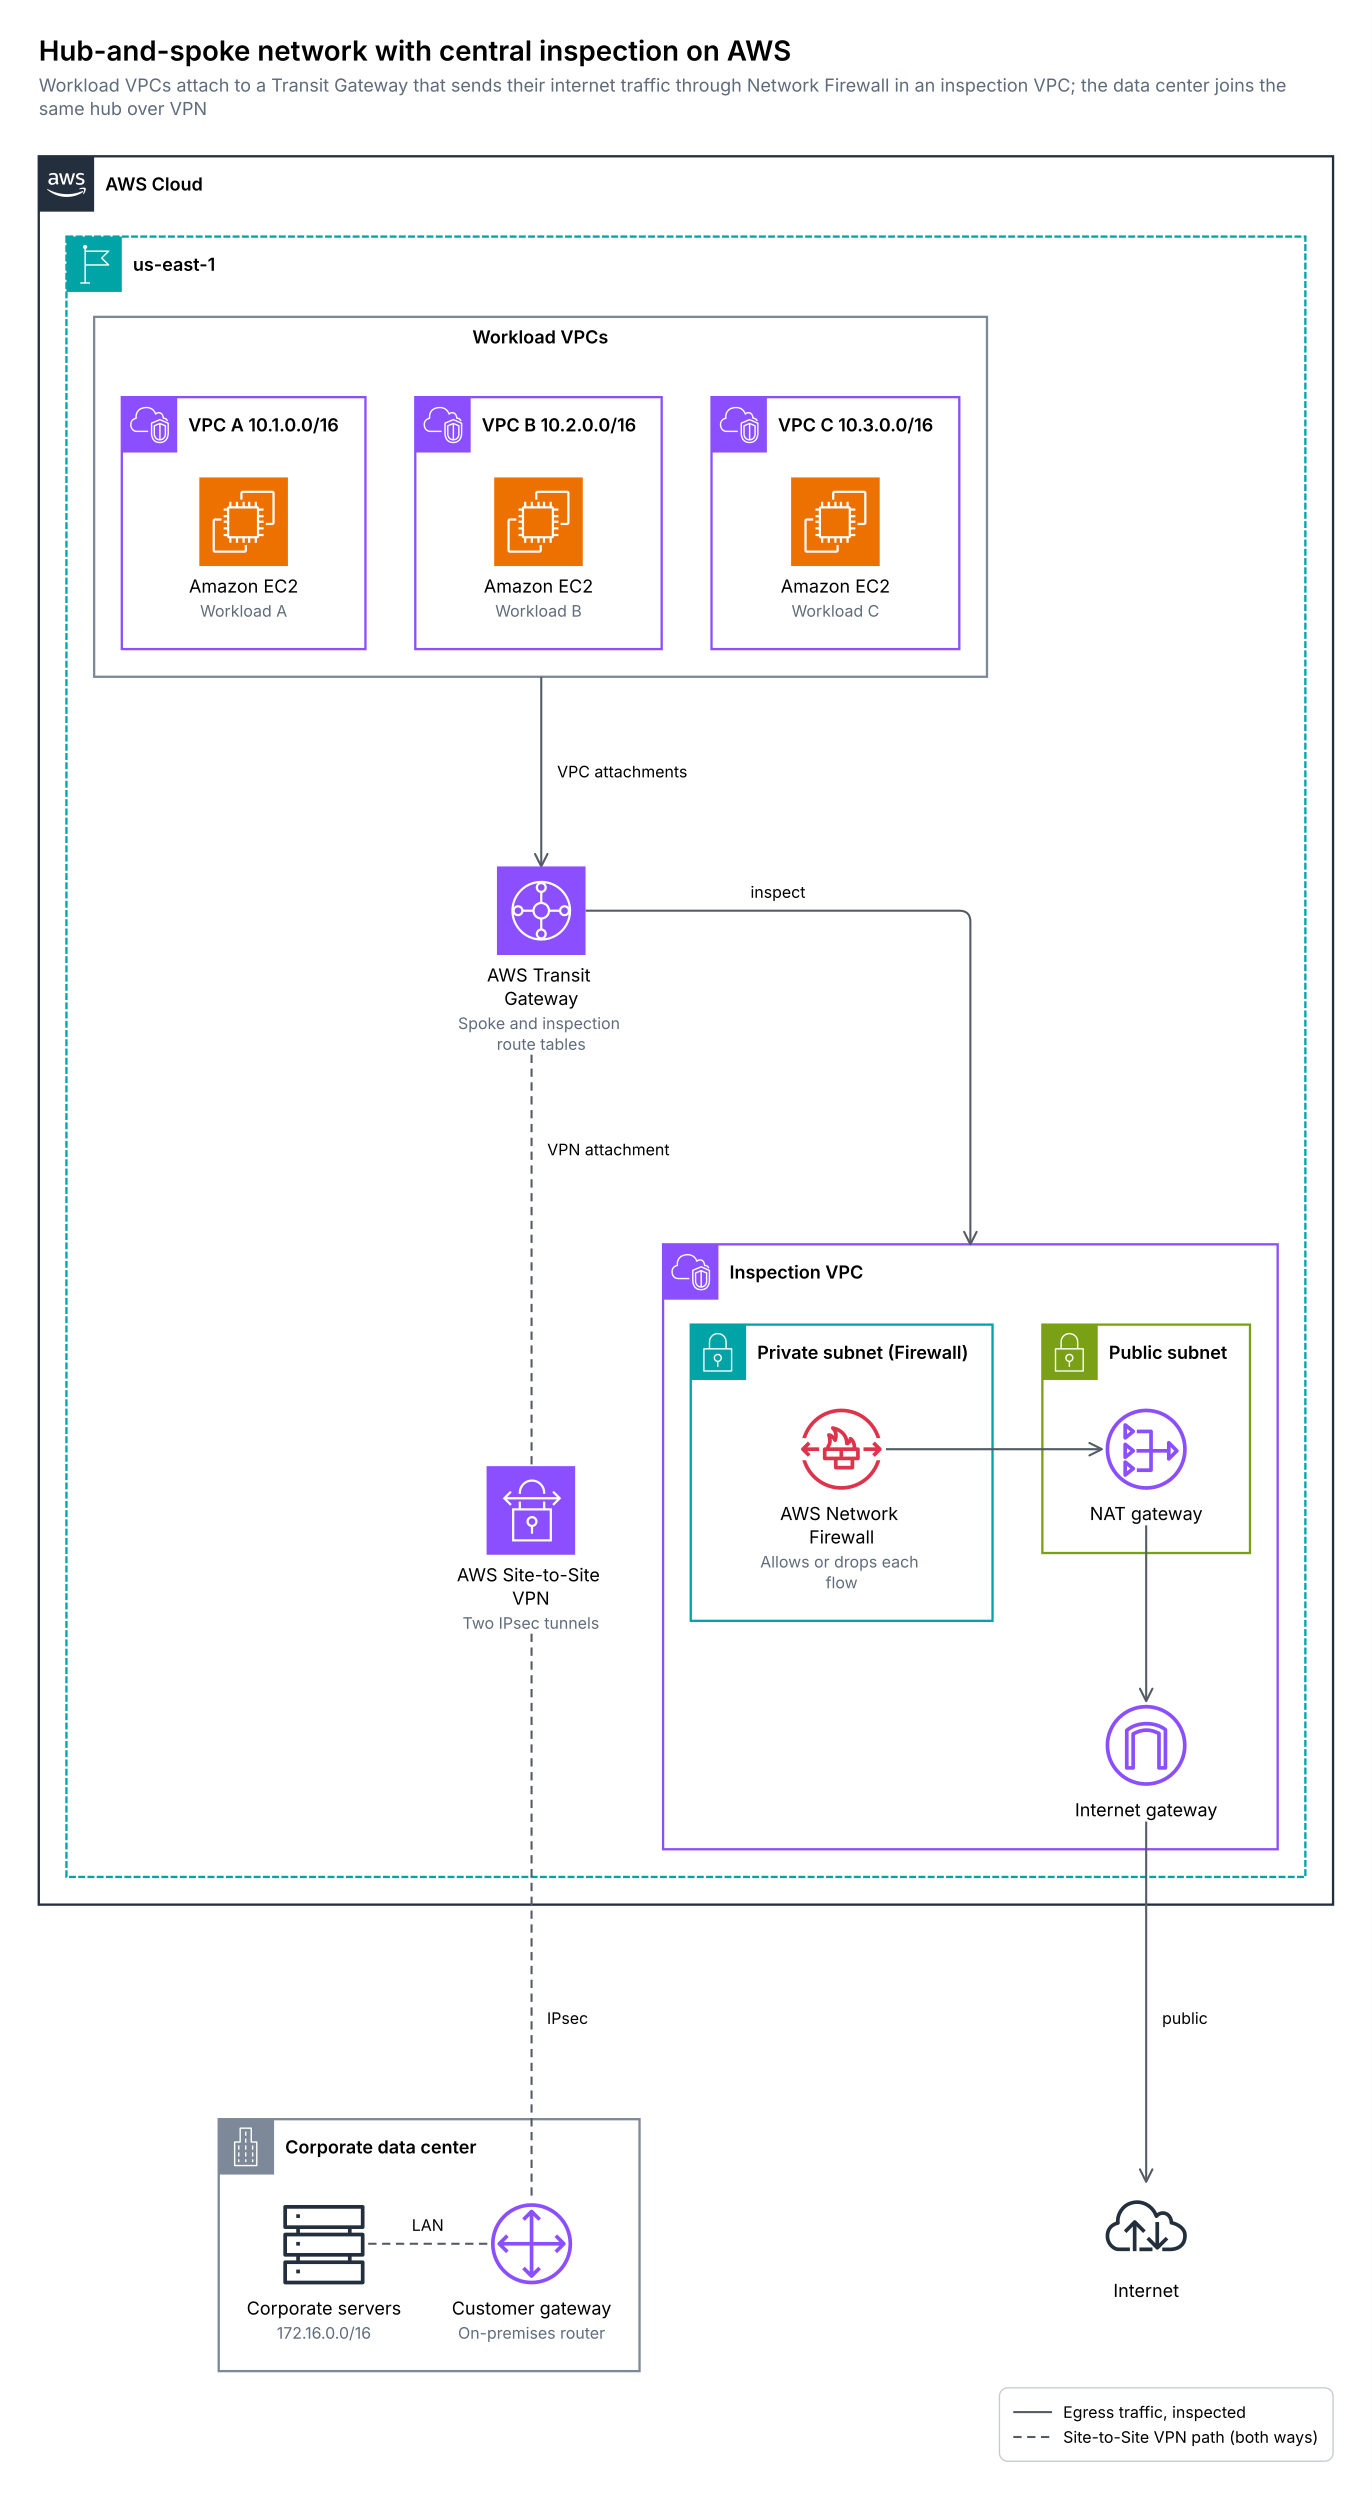
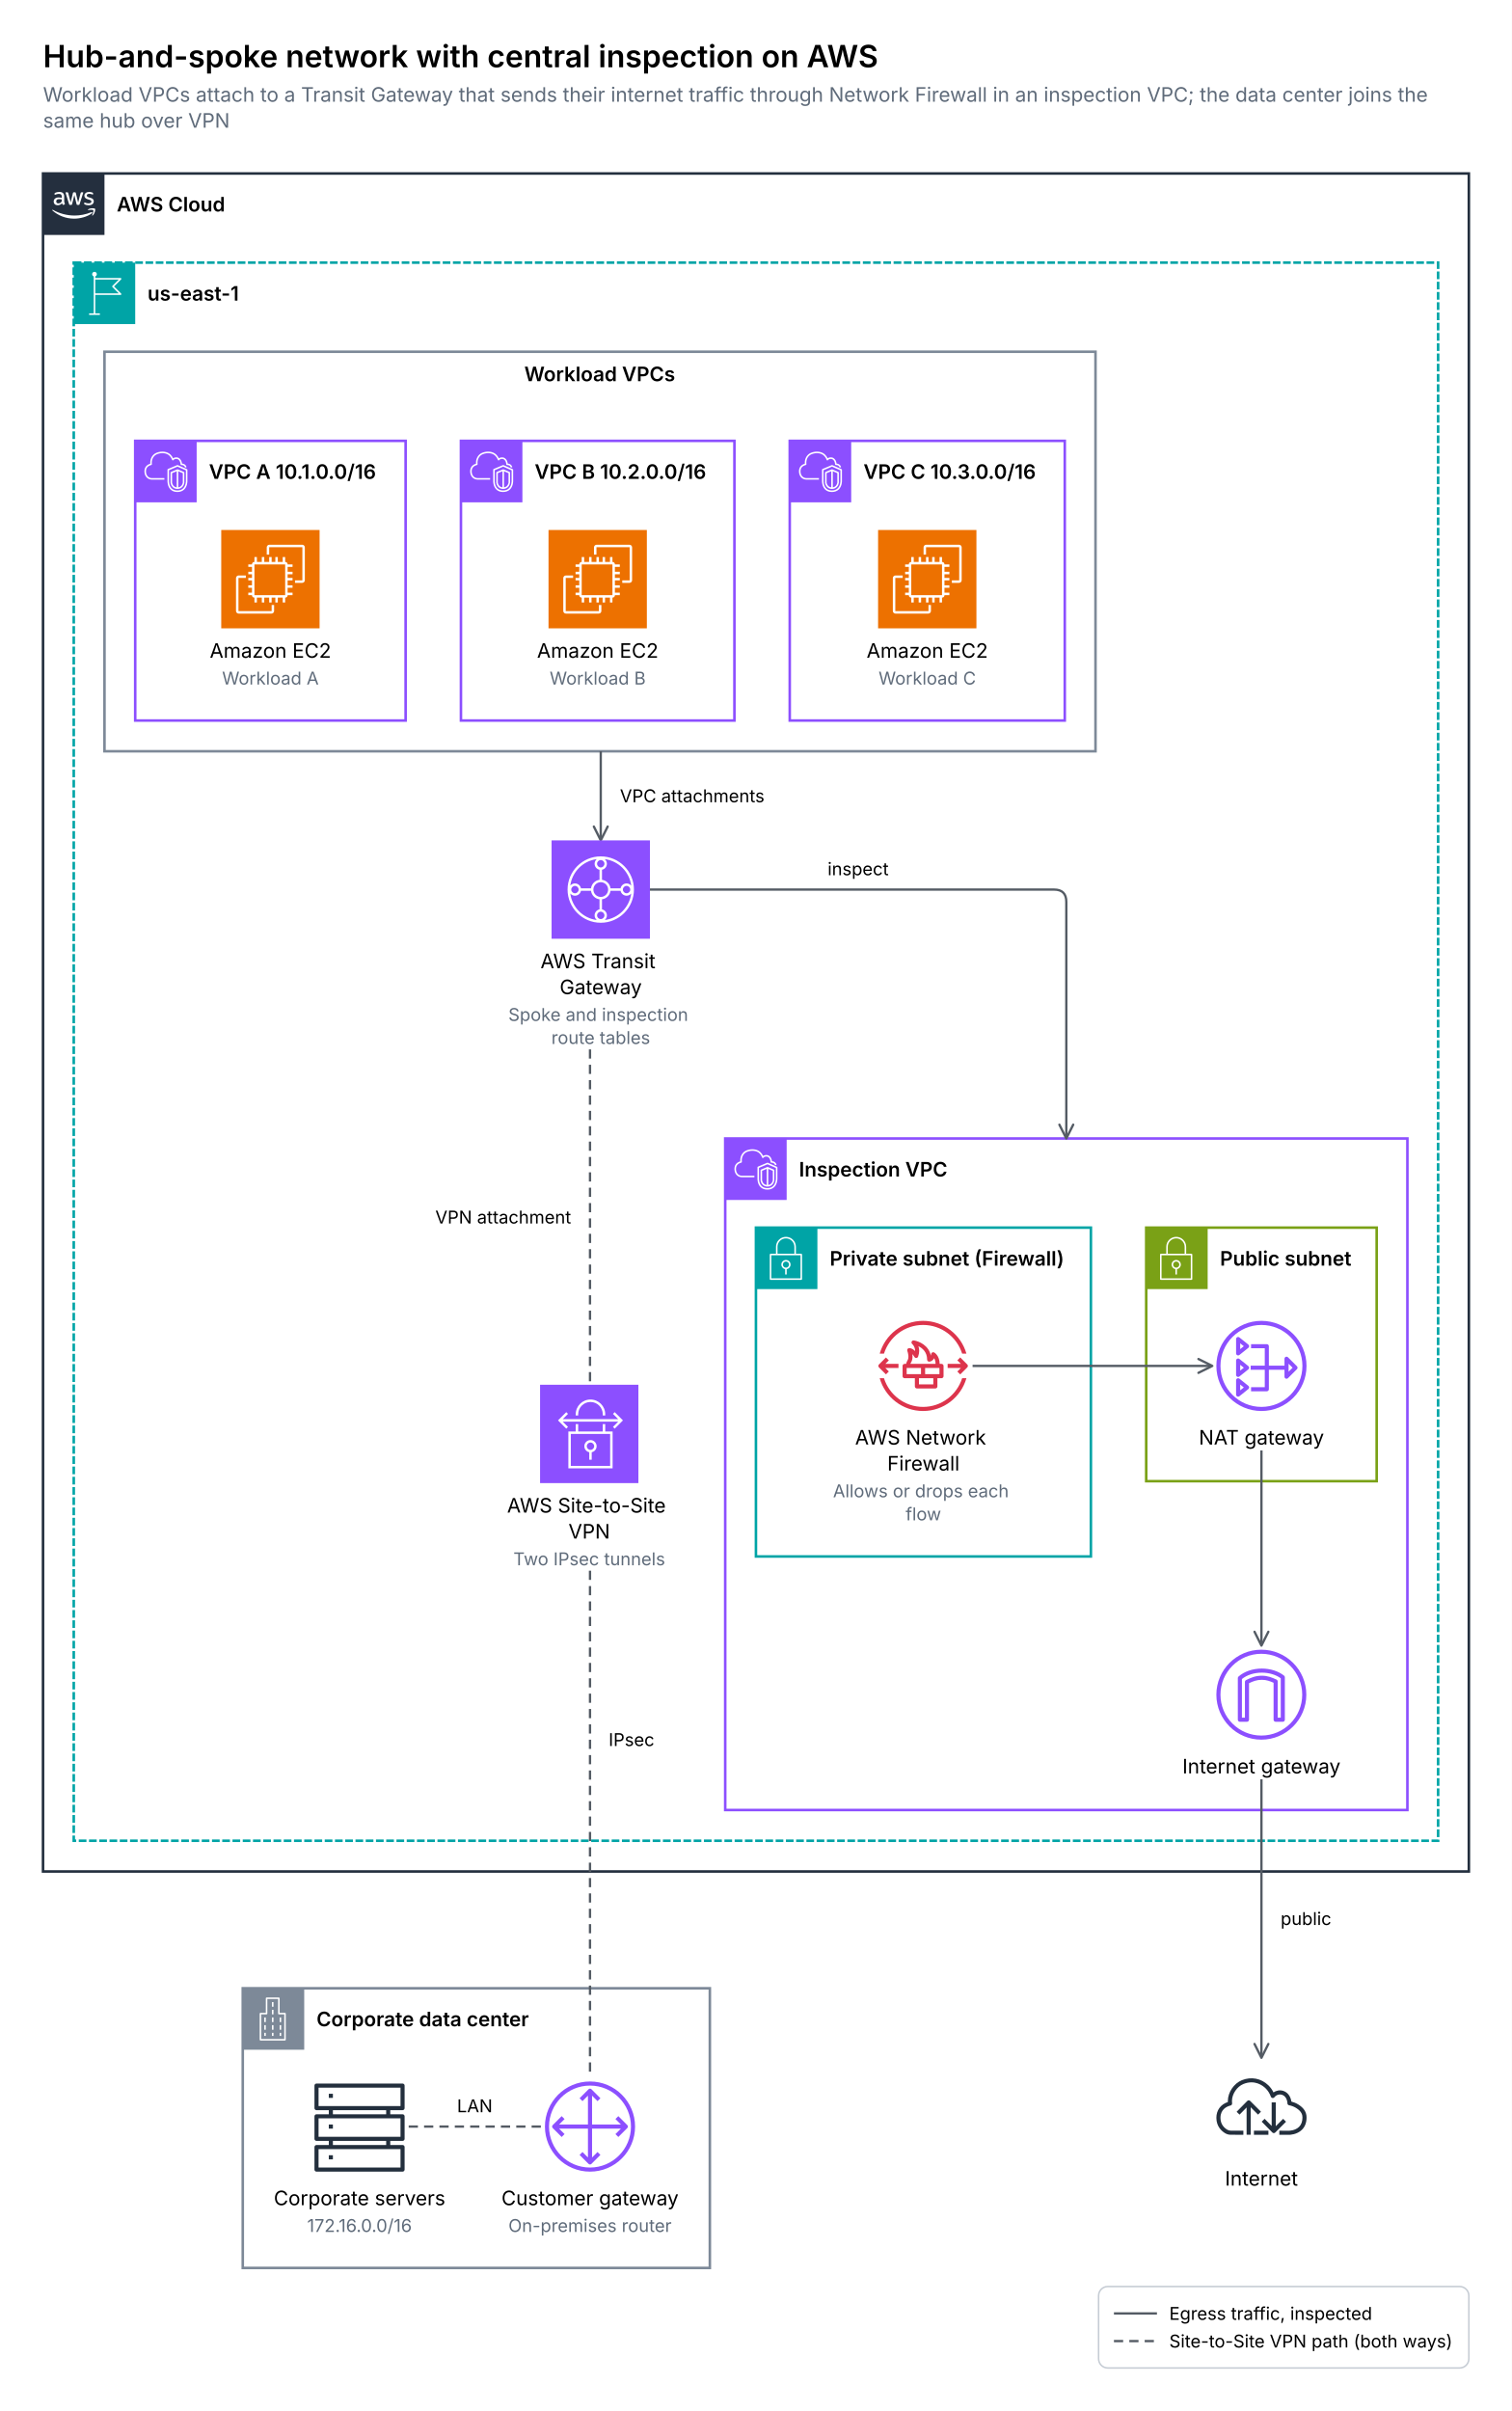
- <svg xmlns="http://www.w3.org/2000/svg" width="991" height="1806" viewBox="0 0 991 1806" role="img" aria-labelledby="aws-network-inspection-light-096ae0-sdw-title aws-network-inspection-light-096ae0-sdw-desc" font-family="Inter, 'Segoe UI', -apple-system, BlinkMacSystemFont, Roboto, 'Helvetica Neue', Arial, sans-serif">
+ <svg xmlns="http://www.w3.org/2000/svg" width="984" height="1569" viewBox="0 0 984 1569" role="img" aria-labelledby="aws-network-inspection-light-096ae0-sdw-title aws-network-inspection-light-096ae0-sdw-desc" font-family="Inter, 'Segoe UI', -apple-system, BlinkMacSystemFont, Roboto, 'Helvetica Neue', Arial, sans-serif">
  <defs>
    <symbol id="aws-network-inspection-light-096ae0-s1" viewBox="0 0 40 40" overflow="visible">
      <g fill="none" fill-rule="evenodd">
        <rect width="40" height="40" fill="#242f3e" />
        <path fill="#fff" d="M32.698 23.9c.361.47-.4 2.4-.74 3.264-.105.262.117.365.35.168 1.512-1.284 1.904-3.975 1.593-4.363-.307-.386-2.95-.717-4.563.432-.249.177-.206.42.07.389.907-.112 2.93-.357 3.29.11m-.842 2.01c.518-.378.074-.941-.454-.72-3.513 1.464-7.327 2.173-10.8 2.173-5.143 0-10.127-1.39-14.156-3.695-.352-.202-.613.155-.319.414 3.733 3.316 8.67 5.309 14.147 5.309 3.91 0 8.451-1.208 11.582-3.481m-2.144-5.215a6.6 6.6 0 0 1-1.459-.161q-.714-.163-1.093-.373-.233-.128-.29-.258a.7.7 0 0 1-.059-.26v-.47q0-.29.216-.292.083.002.173.033.091.034.241.098.48.21 1.044.324.564.113 1.126.113.895 0 1.384-.308a.97.97 0 0 0 .49-.873.88.88 0 0 0-.258-.65q-.256-.258-.952-.484l-1.375-.421q-1.045-.325-1.517-.938a2.17 2.17 0 0 1-.472-1.347q0-.581.258-1.027.255-.445.676-.761.427-.314.99-.478a4.3 4.3 0 0 1 1.19-.162q.315 0 .64.04a6.3 6.3 0 0 1 1.15.252q.248.082.4.162a.9.9 0 0 1 .28.227.5.5 0 0 1 .083.308v.436q0 .291-.217.29-.114.002-.364-.111c-.54-.24-1.15-.356-1.82-.356q-.815 0-1.262.258-.448.26-.448.827 0 .388.283.655.281.267 1.044.51l1.342.423q1.028.322 1.466.888.441.568.441 1.295 0 .6-.25 1.078-.248.477-.689.817a3.1 3.1 0 0 1-1.05.518q-.615.179-1.343.178m-12.165-.244q-.248.002-.365-.087-.117-.09-.199-.365l-2.222-7.157a1.8 1.8 0 0 1-.082-.371q0-.227.233-.227h.927q.265 0 .374.09.106.086.19.364l1.59 6.12 1.477-6.12q.066-.278.181-.364.116-.09.38-.09h.765q.263 0 .38.09.116.086.182.364l1.493 6.2 1.64-6.2q.082-.278.19-.364.109-.09.373-.09h.878q.233 0 .233.227a1 1 0 0 1-.016.144 2 2 0 0 1-.068.227l-2.286 7.157q-.083.275-.2.365-.116.088-.364.087h-.813q-.264.001-.38-.094-.116-.099-.182-.373l-1.476-5.96-1.457 5.96q-.067.274-.183.373-.116.095-.38.094zM9.94 19.449q.465 0 .98-.17.513-.17.893-.592.232-.259.324-.591.09-.33.09-.801v-.388a8 8 0 0 0-1.757-.211q-.945 0-1.408.373-.464.37-.465 1.07 0 .645.35.978.347.332.993.332m3.846-1.408q0 .517.107.825.11.31.307.664a.4.4 0 0 1 .066.209q0 .148-.182.276l-.597.39a.5.5 0 0 1-.248.08.4.4 0 0 1-.282-.128 2 2 0 0 1-.339-.43 6 6 0 0 1-.29-.544q-1.112 1.28-2.785 1.28-1.194.001-1.89-.664-.696-.664-.696-1.78 0-1.182.863-1.903.86-.72 2.32-.721.48 0 1.002.073t1.084.203v-.68q.001-1.052-.446-1.482-.446-.428-1.54-.428a4.5 4.5 0 0 0-1.02.12 7.5 7.5 0 0 0-1.02.315 3 3 0 0 1-.33.122.7.7 0 0 1-.15.024q-.199.001-.2-.292v-.452q.001-.228.068-.323.066-.099.265-.195a6 6 0 0 1 1.192-.421 6 6 0 0 1 1.476-.18c1.126 0 1.952.254 2.477.754q.787.753.788 2.275z" />
      </g>
    </symbol>
    <symbol id="aws-network-inspection-light-096ae0-s2" viewBox="0 0 40 40" overflow="visible">
      <g fill="none" fill-rule="evenodd">
        <rect width="40" height="40" fill="#7d8998" />
        <path fill="#fff" d="M12 17h3.5a.5.5 0 0 0 .5-.5V7h7v9.5a.5.5 0 0 0 .5.5H27v16H12zm16 16.5v-17a.5.5 0 0 0-.5-.5H24V6.5a.5.5 0 0 0-.5-.5h-8a.5.5 0 0 0-.5.5V16h-3.5a.5.5 0 0 0-.5.5v17a.5.5 0 0 0 .5.5h16a.5.5 0 0 0 .5-.5M24 31h1v-2h-1zm-5 0h1v-2h-1zm-5 0h1v-2h-1zm10-4h1v-3h-1zm-5 0h1v-3h-1zm-5 0h1v-3h-1zm10-5h1v-3h-1zm-5-10h1V9h-1zm0 5h1v-3h-1zm0 5h1v-3h-1zm-5 0h1v-3h-1z" />
      </g>
    </symbol>
    <symbol id="aws-network-inspection-light-096ae0-s3" viewBox="0 0 40 40" overflow="visible">
      <g fill="none" fill-rule="evenodd">
        <rect width="40" height="40" fill="#00a4a6" />
        <path fill="#fff" d="M14 20.026v-9h15.293l-4.147 4.146a.5.5 0 0 0 0 .708l4.147 4.146zm12.207-4.5 4.647-4.646a.5.5 0 0 0-.354-.854H14V8.97A1.528 1.528 0 0 0 13.495 6c-.845 0-1.532.687-1.532 1.531 0 .67.435 1.235 1.037 1.442v24.053h-3v1h7v-1h-3v-12h16.5a.5.5 0 0 0 .354-.854z" />
      </g>
    </symbol>
    <symbol id="aws-network-inspection-light-096ae0-s4" viewBox="0 0 40 40" overflow="visible">
      <g fill="none" fill-rule="evenodd">
        <rect width="40" height="40" fill="#8c4fff" />
        <path fill="#fff" d="m30.97 21.03-2.943-1.264v10.49c2.545-.353 2.932-2.969 2.948-3.088zm-3.943 9.24V19.76l-3.035 1.272v6.201c.013.054.445 2.767 3.035 3.036m.306-11.723a.5.5 0 0 1 .39.001l3.945 1.692a.5.5 0 0 1 .303.46v6.533c-.183 1.447-1.357 4.063-4.527 4.063-3.075 0-4.254-2.612-4.448-3.994l-.004-6.603c0-.2.12-.383.306-.46zm5.65.637-5.461-2.406-5.53 2.327v7.128c-.001.042-.054 2.868 1.657 4.623.917.941 2.194 1.42 3.795 1.42 1.602 0 2.887-.48 3.819-1.423 1.735-1.758 1.72-4.585 1.72-4.613zM31.98 31.55c-1.127 1.144-2.654 1.725-4.536 1.725-1.884 0-3.404-.58-4.517-1.727-2.005-2.063-1.94-5.197-1.935-5.329v-7.446a.5.5 0 0 1 .305-.46l6.035-2.54a.5.5 0 0 1 .396.003l5.956 2.625a.5.5 0 0 1 .299.457v7.375c.002.125.027 3.255-2.003 5.317m-20.988-7.314h8v1h-8c-2.811 0-4.811-2.016-4.98-5.016A4 4 0 0 1 6 19.841c0-2.509 1.318-4.223 3.817-4.979a8 8 0 0 1-.032-.647c0-2.916 1.577-5.445 4.017-6.445 3.298-1.348 7.042-.894 9.106 1.104a8.2 8.2 0 0 1 1.76 2.485c.609-.45 1.4-.66 2.349-.614 1.78.09 3.149 1.713 3.433 4.007 1.498.124 2.485.883 3.01 2.308l-.937.346c-.428-1.157-1.208-1.673-2.531-1.673a.5.5 0 0 1-.5-.47c-.138-2.338-1.406-3.463-2.526-3.519-.945-.053-1.645.22-2.08.791a.5.5 0 0 1-.472.193.5.5 0 0 1-.395-.323 7.4 7.4 0 0 0-1.807-2.814c-1.788-1.73-5.09-2.099-8.031-.895-2.063.845-3.396 3.011-3.396 5.52 0 .272.035.695.066.958a.5.5 0 0 1-.376.544C8.169 16.29 7 17.678 7 19.841c0 .101-.001.201.009.302.14 2.495 1.703 4.093 3.983 4.093" />
      </g>
    </symbol>
    <symbol id="aws-network-inspection-light-096ae0-s5" viewBox="0 0 40 40" overflow="visible">
      <g fill="none" fill-rule="evenodd">
        <rect width="40" height="40" fill="#00a4a6" />
        <path fill="#fff" d="M19.536 22.049c1.106 0 2.006.899 2.006 2.005s-.9 2.006-2.006 2.006-2.006-.9-2.006-2.006.9-2.005 2.006-2.005m-.524 4.958v3.494h1v-3.489a3 3 0 0 0 2.53-2.958 3.01 3.01 0 0 0-3.006-3.005 3.01 3.01 0 0 0-3.006 3.005 3.006 3.006 0 0 0 2.482 2.953M10 33.014h19.012V18H10zm4.046-20.53A5.49 5.49 0 0 1 19.529 7a5.49 5.49 0 0 1 5.483 5.484V17H14.046zM29.512 17h-3.5v-4.516A6.49 6.49 0 0 0 19.529 6a6.49 6.49 0 0 0-6.483 6.484V17H9.5a.5.5 0 0 0-.5.5v16.014a.5.5 0 0 0 .5.5h20.012a.5.5 0 0 0 .5-.5V17.5a.5.5 0 0 0-.5-.5" />
      </g>
    </symbol>
    <symbol id="aws-network-inspection-light-096ae0-s6" viewBox="0 0 40 40" overflow="visible">
      <g fill="none" fill-rule="evenodd">
        <rect width="40" height="40" fill="#7aa116" />
        <path fill="#fff" d="M19.536 22.049c1.106 0 2.006.899 2.006 2.005s-.9 2.006-2.006 2.006-2.006-.9-2.006-2.006.9-2.005 2.006-2.005m-.524 4.958v3.494h1v-3.489a3 3 0 0 0 2.53-2.958 3.01 3.01 0 0 0-3.006-3.005 3.01 3.01 0 0 0-3.006 3.005 3.006 3.006 0 0 0 2.482 2.953M10 33.014h19.012V18H10zm4.046-20.53A5.49 5.49 0 0 1 19.529 7a5.49 5.49 0 0 1 5.483 5.484V17H14.046zM29.512 17h-3.5v-4.516A6.49 6.49 0 0 0 19.529 6a6.49 6.49 0 0 0-6.483 6.484V17H9.5a.5.5 0 0 0-.5.5v16.014a.5.5 0 0 0 .5.5h20.012a.5.5 0 0 0 .5-.5V17.5a.5.5 0 0 0-.5-.5" />
      </g>
    </symbol>
    <symbol id="aws-network-inspection-light-096ae0-s7" viewBox="0 0 80 80" overflow="visible">
      <g fill="none" fill-rule="evenodd">
        <rect width="80" height="80" fill="#ed7100" />
        <path fill="#fff" d="M27 53h25V28H27zm27-25h4v2h-4v4h4v2h-4v3h4v2h-4v4h4v2h-4v4h4v2h-4v.136A1.866 1.866 0 0 1 52.136 55H52v4h-2v-4h-4v4h-2v-4h-3v4h-2v-4h-4v4h-2v-4h-4v4h-2v-4h-.136A1.866 1.866 0 0 1 25 53.136V53h-3v-2h3v-4h-3v-2h3v-4h-3v-2h3v-3h-3v-2h3v-4h-3v-2h3v-.136c0-1.028.836-1.864 1.864-1.864H27v-4h2v4h4v-4h2v4h4v-4h2v4h3v-4h2v4h4v-4h2v4h.136c1.028 0 1.864.836 1.864 1.864zM41 65.876a.125.125 0 0 1-.124.124H14.124a.125.125 0 0 1-.124-.124V39.124c0-.068.056-.124.124-.124H20v-2h-5.876A2.127 2.127 0 0 0 12 39.124v26.752c0 1.171.953 2.124 2.124 2.124h26.752A2.127 2.127 0 0 0 43 65.876V61h-2zm27-51.752v26.752A2.127 2.127 0 0 1 65.876 43H60v-2h5.876a.125.125 0 0 0 .124-.124V14.124a.125.125 0 0 0-.124-.124H39.124a.125.125 0 0 0-.124.124V20h-2v-5.876c0-1.171.953-2.124 2.124-2.124h26.752c1.171 0 2.124.953 2.124 2.124" />
      </g>
    </symbol>
    <symbol id="aws-network-inspection-light-096ae0-s8" viewBox="0 0 80 80" overflow="visible">
      <g fill="none" fill-rule="evenodd">
        <rect width="80" height="80" fill="#8c4fff" />
        <path fill="#fff" d="M43.23 64.784C44.303 63.866 45 62.519 45 61a5.01 5.01 0 0 0-4-4.899V47.93A8.01 8.01 0 0 0 47.93 41h8.171A5.01 5.01 0 0 0 61 45c1.519 0 2.866-.696 3.784-1.77-1.453 11.205-10.349 20.101-21.554 21.554M15.215 43.23C16.133 44.304 17.48 45 19 45a5.01 5.01 0 0 0 4.898-4h8.171A8.01 8.01 0 0 0 39 47.93v8.171c-2.28.465-4 2.484-4 4.899 0 1.519.696 2.866 1.769 3.784-11.205-1.453-20.101-10.349-21.554-21.554M22 40c0 1.654-1.346 3-3 3-1.655 0-3-1.346-3-3s1.345-3 3-3c1.654 0 3 1.346 3 3m14.769-24.784C35.696 16.134 35 17.48 35 19a5.01 5.01 0 0 0 4 4.899v8.17A8.01 8.01 0 0 0 32.069 39h-8.171A5.01 5.01 0 0 0 19 35c-1.52 0-2.867.696-3.785 1.769 1.453-11.205 10.349-20.1 21.554-21.553M40 16c1.654 0 3 1.346 3 3s-1.346 3-3 3c-1.655 0-3-1.346-3-3s1.345-3 3-3m0 30c-3.309 0-6-2.692-6-6 0-3.309 2.691-6 6-6 3.308 0 6 2.691 6 6 0 3.308-2.692 6-6 6m0 18c-1.655 0-3-1.346-3-3s1.345-3 3-3c1.654 0 3 1.346 3 3s-1.346 3-3 3m24-24c0 1.654-1.346 3-3 3-1.655 0-3-1.346-3-3s1.345-3 3-3c1.654 0 3 1.346 3 3m.784-3.231C63.866 35.696 62.519 35 61 35a5.01 5.01 0 0 0-4.899 4H47.93A8.01 8.01 0 0 0 41 32.069v-8.17A5.01 5.01 0 0 0 45 19c0-1.52-.697-2.866-1.77-3.784 11.205 1.453 20.101 10.348 21.554 21.553M40 13c-14.888 0-27 12.112-27 27s12.112 27 27 27 27-12.112 27-27-12.113-27-27-27" />
      </g>
    </symbol>
    <symbol id="aws-network-inspection-light-096ae0-s9" viewBox="0 0 48 48" overflow="visible">
      <path fill="#dd344c" fill-rule="evenodd" d="m45.412 23.293-3.438-3.438-1.415 1.414L42.291 23h-6.463v2h6.463l-1.732 1.731 1.415 1.415 3.438-3.439a1 1 0 0 0 0-1.414m-38.29-2-1.415-1.414-3.414 3.414a1 1 0 0 0 0 1.414l3.414 3.414 1.414-1.414L5.414 25h6.414v-2H5.414zM31.827 25h-7v3h7zm-3 5h-7v3h7zm-13-2h7v-3h-7zm1.802-5h12.304c-.022-1.261-.335-2.158-.687-2.759-.664 1.244-1.754 1.66-2.394 1.688a1.04 1.04 0 0 1-.734-.277 1 1 0 0 1-.309-.722c0-3.738-2.323-5.635-4.253-6.567.456 1.263.627 2.973-.148 5.103a1.002 1.002 0 0 1-1.813.144 7.7 7.7 0 0 0-1.005-1.366c.182 1.292.151 2.891-.686 4.162a5 5 0 0 0-.275.594m16.198 1v5a1 1 0 0 1-1 1h-2v4a1 1 0 0 1-1 1h-9a1 1 0 0 1-1-1v-4h-5a1 1 0 0 1-1-1v-5a1 1 0 0 1 1-1h.714c.142-.542.333-1.07.613-1.561l.07-.118c.905-1.374.247-3.82-.084-4.647a1.004 1.004 0 0 1 .93-1.372c1.132 0 2.121.694 2.862 1.451.05-2.213-1.317-3.375-1.39-3.436a1.005 1.005 0 0 1-.279-1.183.99.99 0 0 1 1.06-.582c2.616.4 7.31 2.459 8.3 7.427.071-.211.13-.467.162-.78a.998.998 0 0 1 1.48-.77c.108.061 2.616 1.507 2.671 5.571h.891a1 1 0 0 1 1 1M4.75 18C7.306 9.895 14.89 4 23.828 4S40.35 9.895 42.906 18h2.083C42.371 8.777 33.88 2 23.83 2 13.776 2 5.284 8.777 2.666 18zm40.24 12c-2.619 9.223-11.11 16-21.162 16-10.05 0-18.543-6.777-21.16-16H4.75c2.556 8.105 10.14 14 19.078 14s16.522-5.895 19.078-14z" />
    </symbol>
    <symbol id="aws-network-inspection-light-096ae0-s10" viewBox="0 0 48 48" overflow="visible">
      <path fill="#8c4fff" fill-rule="evenodd" d="M13.626 35.92v-2.837l1.774 1.419zm-.375-5.7a1.001 1.001 0 0 0-1.625.781v7a1.001 1.001 0 0 0 1.625.782l4.374-3.5a1 1 0 0 0 0-1.562zm24-3.383v-3.922l1.962 1.96zm4.083-2.668-4.376-4.375a1 1 0 0 0-1.706.707v3.375h-7.627v-9.5a1 1 0 0 0-1-1h-7.693v2h6.694v8.5H18.75v2h6.875v8.5h-6.693v2h7.694a1 1 0 0 0 1-1v-9.5h7.625v3.376a1 1 0 0 0 1.708.707l4.374-4.376a1 1 0 0 0 0-1.414m-27.708 2.127v-2.84l1.774 1.42zm-.375-5.701a1 1 0 0 0-1.625.78v7.002a1.001 1.001 0 0 0 1.625.78l4.374-3.5a1 1 0 0 0 0-1.562zm.375-4.8v-2.838l1.774 1.419zm-.375-5.7a1.001 1.001 0 0 0-1.625.781v7a1.001 1.001 0 0 0 1.625.78l4.374-3.5a1 1 0 0 0 0-1.561zM24 44.003C12.971 44.003 4 35.03 4 24S12.973 4 24 4c11.03 0 20.002 8.973 20.002 20 0 11.03-8.973 20.003-20.002 20.003M24 2C11.868 2 2 11.869 2 24c0 12.133 9.869 22.003 22 22.003 12.133 0 22.002-9.87 22.002-22.002S36.133 2 24 2" />
    </symbol>
    <symbol id="aws-network-inspection-light-096ae0-s11" viewBox="0 0 48 48" overflow="visible">
      <path fill="#8c4fff" fill-rule="evenodd" d="M33.431 35.178h-1.498V17.502a1 1 0 0 0-.589-.911l-.092-.042c-2.009-.907-4.088-1.846-7.076-1.846-3.123 0-5.415 1.009-7.68 2.134a1 1 0 0 0-.556.896v17.445h-1.463V16.312c2.434-1.98 5.943-3.107 9.71-3.107 3.5 0 6.838.997 9.244 2.748zm-9.245-23.973c-4.425 0-8.569 1.419-11.37 3.895a1 1 0 0 0-.339.749v20.329a1 1 0 0 0 1 1h3.463a1 1 0 0 0 1-1V18.356c1.92-.927 3.78-1.653 6.236-1.653 2.335 0 4.033.675 5.757 1.446v18.029a1 1 0 0 0 1 1h3.498a1 1 0 0 0 1-1v-20.72c0-.304-.139-.592-.378-.783-2.774-2.205-6.735-3.47-10.867-3.47m-.232 32.704C12.952 43.909 4 34.957 4 23.954S12.952 4 23.954 4 43.91 12.95 43.91 23.954c0 11.003-8.952 19.955-19.955 19.955m0-41.91C11.848 2 2 11.85 2 23.955 2 36.062 11.85 45.91 23.955 45.91c12.106 0 21.955-9.848 21.955-21.955S36.06 2 23.954 2" />
    </symbol>
    <symbol id="aws-network-inspection-light-096ae0-s12" viewBox="0 0 80 80" overflow="visible">
      <g fill="none" fill-rule="evenodd">
        <rect width="80" height="80" fill="#8c4fff" />
        <path fill="#fff" d="M31.014 24c0-5.514 4.486-10 10-10s10 4.486 10 10v1h2v-1c0-6.617-5.383-12-12-12s-12 5.383-12 12v1h2zm7 26c0 1.654 1.346 3 3 3s3-1.346 3-3-1.346-3-3-3-3 1.346-3 3m-2 0c0-2.757 2.243-5 5-5s5 2.243 5 5a5.01 5.01 0 0 1-4 4.899V61h-2v-6.101a5.01 5.01 0 0 1-4-4.899m-11 16h32V40h-32zm28-28h6v30h-36V38h6v-6h2v6h20v-6h2zm14.414-9-6.707 6.707-1.414-1.414L63.6 30H18.428l4.293 4.293-1.414 1.414L14.6 29l6.707-6.707 1.414 1.414L18.428 28H63.6l-4.293-4.293 1.414-1.414z" />
      </g>
    </symbol>
    <symbol id="aws-network-inspection-light-096ae0-s13" viewBox="0 0 48 48" overflow="visible">
      <path fill="#232f3d" fill-rule="evenodd" d="m34.59 29.79-3.593 3.591V21.76h-2v11.51l-3.441-3.497-1.426 1.403 5.195 5.28c.188.19.443.297.709.298h.004c.265 0 .52-.106.707-.293l5.259-5.258zm-12.24-2.066 1.414-1.414-5.258-5.258a1 1 0 0 0-.707-.293h-.004a1 1 0 0 0-.709.3l-5.196 5.277 1.426 1.402 3.441-3.495v13.311h2V24.131zm-2.017 9.848 7.067.007.002-2-7.067-.007zm25.693-8.442c0 2.487-.754 4.498-2.243 5.975-2.451 2.435-6.007 2.485-6.287 2.485h-.012l-4.763-.005.002-2 4.768.005c.04 0 2.998-.02 4.894-1.914 1.089-1.088 1.641-2.617 1.641-4.546 0-1.182-.325-2.95-3.13-4.67a9.7 9.7 0 0 0-3.379-1.286 1 1 0 0 1-.832-1.105c-.178-2.095-1.159-3.56-2.703-4.029-1.335-.404-2.764.068-3.645 1.204a.99.99 0 0 1-.941.376 1 1 0 0 1-.786-.64c-.618-1.666-1.511-3.063-2.655-4.157-1.41-1.348-5.28-4.249-10.751-2.039-3.135 1.267-5.593 4.905-5.593 8.283 0 .377.024.755.071 1.122a1 1 0 0 1-.817 1.111C7.02 23.764 4 25.157 4 29.298c0 3.145 1.799 4.884 3.308 5.79a3.36 3.36 0 0 0 1.721.473l6.152.006-.002 2-6.151-.006a5.35 5.35 0 0 1-2.75-.759C4.681 35.844 2 33.595 2 29.298c0-3.715 2.084-6.547 5.623-7.719q-.012-.255-.012-.512c0-4.204 2.943-8.562 6.845-10.137 4.545-1.837 9.361-.919 12.882 2.448 1.032.986 1.89 2.172 2.559 3.536a5.3 5.3 0 0 1 4.665-.788c2.189.664 3.672 2.597 4.053 5.234 1.133.282 2.31.772 3.326 1.395 2.749 1.683 4.085 3.77 4.085 6.375" />
    </symbol>
    <symbol id="aws-network-inspection-light-096ae0-s14" viewBox="0 0 48 48" overflow="visible">
      <path fill="#8c4fff" fill-rule="evenodd" d="m42.208 24.707-4.375 4.375-1.414-1.414L39.087 25H25v14.086l2.668-2.668 1.414 1.414-4.375 4.375a.997.997 0 0 1-1.414 0l-4.375-4.375 1.414-1.414L23 39.086V25H8.915l2.668 2.668-1.414 1.414-4.375-4.375a1 1 0 0 1 0-1.414l4.375-4.376 1.414 1.414L8.915 23H23V8.913l-2.668 2.668-1.414-1.414 4.375-4.375a1 1 0 0 1 1.414 0l4.375 4.375-1.414 1.414L25 8.913V23h14.087l-2.668-2.669 1.414-1.414 4.375 4.376a1 1 0 0 1 0 1.414M24 44C12.972 44 4 35.028 4 24S12.972 4 24 4s20 8.972 20 20-8.972 20-20 20m0-42C11.87 2 2 11.869 2 24s9.87 22 22 22 22-9.869 22-22S36.131 2 24 2" />
    </symbol>
    <symbol id="aws-network-inspection-light-096ae0-s15" viewBox="0 0 48 48" overflow="visible">
      <path fill="#232f3d" fill-rule="evenodd" d="M8.999 40h2v-2h-2zm0-15.001h2v-2h-2zm0-14.999h2V8h-2zm2 7.999H37V16H10.999zM4 29h40v-9.001H4zm6.999 4h26.002v-2H10.999zM4 43.999h40V35H4zM4 14h40V5H4zm41 2a1 1 0 0 0 1-1V4a1 1 0 0 0-1-1H3a1 1 0 0 0-1 1v11a1 1 0 0 0 1 1h5.999v1.999H3a1 1 0 0 0-1 1V30a1 1 0 0 0 1 1h5.999v2H3a1 1 0 0 0-1 1v10.999a1 1 0 0 0 1 1h42a1 1 0 0 0 1-1V34a1 1 0 0 0-1-1h-5.999v-2H45a1 1 0 0 0 1-1V18.999a1 1 0 0 0-1-1h-6V16z" />
    </symbol>
  </defs>
-   <rect width="991" height="1806" fill="#ffffff" />
+   <rect width="984" height="1569" fill="#ffffff" />
  <text font-size="20" font-weight="600" fill="#000000">
    <tspan x="28" y="43.78">Hub-and-spoke network with central inspection on AWS</tspan>
  </text>
  <text font-size="13" fill="#5f6b7a">
    <tspan x="28" y="66.18">Workload VPCs attach to a Transit Gateway that sends their internet traffic through Network Firewall in an inspection VPC; the data center joins the</tspan>
    <tspan x="28" y="83.08">same hub over VPN</tspan>
  </text>
  <g id="aws-network-inspection-light-096ae0-g-cloud">
-     <rect x="28" y="112.9" width="935" height="1263" fill="none" stroke="#232f3e" stroke-width="1.67" />
+     <rect x="28" y="112.9" width="928" height="1105" fill="none" stroke="#232f3e" stroke-width="1.67" />
  </g>
  <g id="aws-network-inspection-light-096ae0-g-dc">
-     <rect x="158" y="1530.9" width="304" height="182" fill="none" stroke="#7d8998" stroke-width="1.67" />
+     <rect x="158" y="1293.9" width="304" height="182" fill="none" stroke="#7d8998" stroke-width="1.67" />
  </g>
  <g id="aws-network-inspection-light-096ae0-g-region">
-     <rect x="48" y="170.9" width="895" height="1185" fill="none" stroke="#00a4a6" stroke-width="1.67" stroke-dasharray="5 1.67" />
+     <rect x="48" y="170.9" width="888" height="1027" fill="none" stroke="#00a4a6" stroke-width="1.67" stroke-dasharray="5 1.67" />
  </g>
  <g id="aws-network-inspection-light-096ae0-g-spokes">
    <rect x="68" y="228.9" width="645" height="260" fill="none" stroke="#7d8998" stroke-width="1.67" />
  </g>
  <g id="aws-network-inspection-light-096ae0-g-inspection">
-     <rect x="479" y="898.9" width="444" height="437" fill="none" stroke="#8c4fff" stroke-width="1.67" />
+     <rect x="472" y="740.9" width="444" height="437" fill="none" stroke="#8c4fff" stroke-width="1.67" />
  </g>
  <g id="aws-network-inspection-light-096ae0-g-vpc-a">
    <rect x="88" y="286.9" width="176" height="182" fill="none" stroke="#8c4fff" stroke-width="1.67" />
  </g>
  <g id="aws-network-inspection-light-096ae0-g-vpc-b">
    <rect x="300" y="286.9" width="178" height="182" fill="none" stroke="#8c4fff" stroke-width="1.67" />
  </g>
  <g id="aws-network-inspection-light-096ae0-g-vpc-c">
    <rect x="514" y="286.9" width="179" height="182" fill="none" stroke="#8c4fff" stroke-width="1.67" />
  </g>
  <g id="aws-network-inspection-light-096ae0-g-firewall-subnet">
-     <rect x="499" y="956.9" width="218" height="214" fill="none" stroke="#00a4a6" stroke-width="1.67" />
+     <rect x="492" y="798.9" width="218" height="214" fill="none" stroke="#00a4a6" stroke-width="1.67" />
  </g>
  <g id="aws-network-inspection-light-096ae0-g-public-subnet">
-     <rect x="753" y="956.9" width="150" height="165" fill="none" stroke="#7aa116" stroke-width="1.67" />
+     <rect x="746" y="798.9" width="150" height="165" fill="none" stroke="#7aa116" stroke-width="1.67" />
  </g>
  <g id="aws-network-inspection-light-096ae0-e-e1">
-     <path d="M391 488.9 L391 625.15" fill="none" stroke="#545b64" stroke-width="1.5" stroke-linejoin="round" />
-     <path d="M386.5 616.9 L391 625.9 L395.5 616.9" fill="none" stroke="#545b64" stroke-width="1.5" stroke-linecap="round" stroke-linejoin="round" />
+     <path d="M391 488.9 L391 546.15" fill="none" stroke="#545b64" stroke-width="1.5" stroke-linejoin="round" />
+     <path d="M386.5 537.9 L391 546.9 L395.5 537.9" fill="none" stroke="#545b64" stroke-width="1.5" stroke-linecap="round" stroke-linejoin="round" />
  </g>
  <g id="aws-network-inspection-light-096ae0-e-e2">
-     <path d="M423 657.9 L693 657.9 Q701 657.9 701 665.9 L701 898.15" fill="none" stroke="#545b64" stroke-width="1.5" stroke-linejoin="round" />
-     <path d="M696.5 889.9 L701 898.9 L705.5 889.9" fill="none" stroke="#545b64" stroke-width="1.5" stroke-linecap="round" stroke-linejoin="round" />
+     <path d="M423 578.9 L686 578.9 Q694 578.9 694 586.9 L694 740.15" fill="none" stroke="#545b64" stroke-width="1.5" stroke-linejoin="round" />
+     <path d="M689.5 731.9 L694 740.9 L698.5 731.9" fill="none" stroke="#545b64" stroke-width="1.5" stroke-linecap="round" stroke-linejoin="round" />
  </g>
  <g id="aws-network-inspection-light-096ae0-e-e3">
-     <path d="M640 1046.9 L795.25 1046.9" fill="none" stroke="#545b64" stroke-width="1.5" stroke-linejoin="round" />
-     <path d="M787 1051.4 L796 1046.9 L787 1042.4" fill="none" stroke="#545b64" stroke-width="1.5" stroke-linecap="round" stroke-linejoin="round" />
+     <path d="M633 888.9 L788.25 888.9" fill="none" stroke="#545b64" stroke-width="1.5" stroke-linejoin="round" />
+     <path d="M780 893.4 L789 888.9 L780 884.4" fill="none" stroke="#545b64" stroke-width="1.5" stroke-linecap="round" stroke-linejoin="round" />
  </g>
  <g id="aws-network-inspection-light-096ae0-e-e4">
-     <path d="M828 1101.9 L828 1228.15" fill="none" stroke="#545b64" stroke-width="1.5" stroke-linejoin="round" />
-     <path d="M823.5 1219.9 L828 1228.9 L832.5 1219.9" fill="none" stroke="#545b64" stroke-width="1.5" stroke-linecap="round" stroke-linejoin="round" />
+     <path d="M821 943.9 L821 1070.15" fill="none" stroke="#545b64" stroke-width="1.5" stroke-linejoin="round" />
+     <path d="M816.5 1061.9 L821 1070.9 L825.5 1061.9" fill="none" stroke="#545b64" stroke-width="1.5" stroke-linecap="round" stroke-linejoin="round" />
  </g>
  <g id="aws-network-inspection-light-096ae0-e-e5">
-     <path d="M828 1315.9 L828 1575.4" fill="none" stroke="#545b64" stroke-width="1.5" stroke-linejoin="round" />
-     <path d="M823.5 1567.15 L828 1576.15 L832.5 1567.15" fill="none" stroke="#545b64" stroke-width="1.5" stroke-linecap="round" stroke-linejoin="round" />
+     <path d="M821 1157.9 L821 1338.4" fill="none" stroke="#545b64" stroke-width="1.5" stroke-linejoin="round" />
+     <path d="M816.5 1330.15 L821 1339.15 L825.5 1330.15" fill="none" stroke="#545b64" stroke-width="1.5" stroke-linecap="round" stroke-linejoin="round" />
  </g>
  <g id="aws-network-inspection-light-096ae0-e-e6">
-     <path d="M384 761.9 L384 1059.15" fill="none" stroke="#545b64" stroke-width="1.5" stroke-linejoin="round" stroke-dasharray="6 4" />
+     <path d="M384 682.9 L384 901.15" fill="none" stroke="#545b64" stroke-width="1.5" stroke-linejoin="round" stroke-dasharray="6 4" />
  </g>
  <g id="aws-network-inspection-light-096ae0-e-e7">
-     <path d="M384 1180.15 L384 1588.9" fill="none" stroke="#545b64" stroke-width="1.5" stroke-linejoin="round" stroke-dasharray="6 4" />
+     <path d="M384 1022.15 L384 1351.9" fill="none" stroke="#545b64" stroke-width="1.5" stroke-linejoin="round" stroke-dasharray="6 4" />
  </g>
  <g id="aws-network-inspection-light-096ae0-e-e8">
-     <path d="M352 1620.9 L266 1620.9" fill="none" stroke="#545b64" stroke-width="1.5" stroke-linejoin="round" stroke-dasharray="6 4" />
+     <path d="M352 1383.9 L266 1383.9" fill="none" stroke="#545b64" stroke-width="1.5" stroke-linejoin="round" stroke-dasharray="6 4" />
  </g>
  <g id="aws-network-inspection-light-096ae0-el-e1">
-     <rect x="396" y="546.9" width="107" height="21" rx="4" fill="#ffffff" fill-opacity="0.92" />
-     <text font-size="11.5" fill="#000000" text-anchor="middle">
-       <tspan x="449.5" y="561.58">VPC attachments</tspan>
+     <rect x="397" y="507.4" width="107" height="21" rx="4" fill="#ffffff" fill-opacity="0.92" />
+     <text font-size="11.5" fill="#000000" text-anchor="middle">
+       <tspan x="450.5" y="522.08">VPC attachments</tspan>
    </text>
  </g>
  <g id="aws-network-inspection-light-096ae0-el-e2">
-     <rect x="536" y="633.9" width="52" height="21" rx="4" fill="#ffffff" fill-opacity="0.92" />
-     <text font-size="11.5" fill="#000000" text-anchor="middle">
-       <tspan x="562" y="648.58">inspect</tspan>
+     <rect x="532.5" y="554.9" width="52" height="21" rx="4" fill="#ffffff" fill-opacity="0.92" />
+     <text font-size="11.5" fill="#000000" text-anchor="middle">
+       <tspan x="558.5" y="569.58">inspect</tspan>
    </text>
  </g>
  <g id="aws-network-inspection-light-096ae0-el-e5">
-     <rect x="833" y="1447.4" width="46" height="21" rx="4" fill="#ffffff" fill-opacity="0.92" />
-     <text font-size="11.5" fill="#000000" text-anchor="middle">
-       <tspan x="856" y="1462.08">public</tspan>
+     <rect x="827" y="1238.03" width="46" height="21" rx="4" fill="#ffffff" fill-opacity="0.92" />
+     <text font-size="11.5" fill="#000000" text-anchor="middle">
+       <tspan x="850" y="1252.71">public</tspan>
    </text>
  </g>
  <g id="aws-network-inspection-light-096ae0-el-e6">
-     <rect x="389" y="819.9" width="101" height="21" rx="4" fill="#ffffff" fill-opacity="0.92" />
-     <text font-size="11.5" fill="#000000" text-anchor="middle">
-       <tspan x="439.5" y="834.58">VPN attachment</tspan>
+     <rect x="277" y="781.53" width="101" height="21" rx="4" fill="#ffffff" fill-opacity="0.92" />
+     <text font-size="11.5" fill="#000000" text-anchor="middle">
+       <tspan x="327.5" y="796.21">VPN attachment</tspan>
    </text>
  </g>
  <g id="aws-network-inspection-light-096ae0-el-e7">
-     <rect x="389" y="1447.4" width="42" height="21" rx="4" fill="#ffffff" fill-opacity="0.92" />
-     <text font-size="11.5" fill="#000000" text-anchor="middle">
-       <tspan x="410" y="1462.08">IPsec</tspan>
+     <rect x="390" y="1121.57" width="42" height="21" rx="4" fill="#ffffff" fill-opacity="0.92" />
+     <text font-size="11.5" fill="#000000" text-anchor="middle">
+       <tspan x="411" y="1136.25">IPsec</tspan>
    </text>
  </g>
  <g id="aws-network-inspection-light-096ae0-el-e8">
-     <rect x="291" y="1596.9" width="36" height="21" rx="4" fill="#ffffff" fill-opacity="0.92" />
-     <text font-size="11.5" fill="#000000" text-anchor="middle">
-       <tspan x="309" y="1611.58">LAN</tspan>
+     <rect x="291" y="1359.9" width="36" height="21" rx="4" fill="#ffffff" fill-opacity="0.92" />
+     <text font-size="11.5" fill="#000000" text-anchor="middle">
+       <tspan x="309" y="1374.58">LAN</tspan>
    </text>
  </g>
  <g id="aws-network-inspection-light-096ae0-gh-cloud">
    <rect x="72" y="123.45" width="79.42" height="18.9" rx="3" fill="#ffffff" />
    <use href="#aws-network-inspection-light-096ae0-s1" x="28" y="112.9" width="40" height="40" />
    <text font-size="13" font-weight="600" fill="#000000">
      <tspan x="76" y="137.63">AWS Cloud</tspan>
    </text>
  </g>
  <g id="aws-network-inspection-light-096ae0-gh-dc">
-     <rect x="202" y="1541.45" width="146.42" height="18.9" rx="3" fill="#ffffff" />
-     <use href="#aws-network-inspection-light-096ae0-s2" x="158" y="1530.9" width="40" height="40" />
-     <text font-size="13" font-weight="600" fill="#000000">
-       <tspan x="206" y="1555.63">Corporate data center</tspan>
+     <rect x="202" y="1304.45" width="146.42" height="18.9" rx="3" fill="#ffffff" />
+     <use href="#aws-network-inspection-light-096ae0-s2" x="158" y="1293.9" width="40" height="40" />
+     <text font-size="13" font-weight="600" fill="#000000">
+       <tspan x="206" y="1318.63">Corporate data center</tspan>
    </text>
  </g>
  <g id="aws-network-inspection-light-096ae0-gh-region">
    <rect x="92" y="181.45" width="67.58" height="18.9" rx="3" fill="#ffffff" />
    <use href="#aws-network-inspection-light-096ae0-s3" x="48" y="170.9" width="40" height="40" />
    <text font-size="13" font-weight="600" fill="#000000">
      <tspan x="96" y="195.63">us-east-1</tspan>
    </text>
  </g>
  <g id="aws-network-inspection-light-096ae0-gh-spokes">
    <rect x="337.26" y="233.9" width="106.47" height="18.9" rx="3" fill="#ffffff" />
    <text font-size="13" font-weight="600" fill="#000000">
      <tspan x="341.26" y="248.08">Workload VPCs</tspan>
    </text>
  </g>
  <g id="aws-network-inspection-light-096ae0-gh-inspection">
-     <rect x="523" y="909.45" width="104.62" height="18.9" rx="3" fill="#ffffff" />
-     <use href="#aws-network-inspection-light-096ae0-s4" x="479" y="898.9" width="40" height="40" />
-     <text font-size="13" font-weight="600" fill="#000000">
-       <tspan x="527" y="923.63">Inspection VPC</tspan>
+     <rect x="516" y="751.45" width="104.62" height="18.9" rx="3" fill="#ffffff" />
+     <use href="#aws-network-inspection-light-096ae0-s4" x="472" y="740.9" width="40" height="40" />
+     <text font-size="13" font-weight="600" fill="#000000">
+       <tspan x="520" y="765.63">Inspection VPC</tspan>
    </text>
  </g>
  <g id="aws-network-inspection-light-096ae0-gh-vpc-a">
    <rect x="132" y="297.45" width="119.33" height="18.9" rx="3" fill="#ffffff" />
    <use href="#aws-network-inspection-light-096ae0-s4" x="88" y="286.9" width="40" height="40" />
    <text font-size="13" font-weight="600" fill="#000000">
      <tspan x="136" y="311.63">VPC A 10.1.0.0/16</tspan>
    </text>
  </g>
  <g id="aws-network-inspection-light-096ae0-gh-vpc-b">
    <rect x="344" y="297.45" width="121.04" height="18.9" rx="3" fill="#ffffff" />
    <use href="#aws-network-inspection-light-096ae0-s4" x="300" y="286.9" width="40" height="40" />
    <text font-size="13" font-weight="600" fill="#000000">
      <tspan x="348" y="311.63">VPC B 10.2.0.0/16</tspan>
    </text>
  </g>
  <g id="aws-network-inspection-light-096ae0-gh-vpc-c">
    <rect x="558" y="297.45" width="122.22" height="18.9" rx="3" fill="#ffffff" />
    <use href="#aws-network-inspection-light-096ae0-s4" x="514" y="286.9" width="40" height="40" />
    <text font-size="13" font-weight="600" fill="#000000">
      <tspan x="562" y="311.63">VPC C 10.3.0.0/16</tspan>
    </text>
  </g>
  <g id="aws-network-inspection-light-096ae0-gh-firewall-subnet">
-     <rect x="543" y="967.45" width="161.09" height="18.9" rx="3" fill="#ffffff" />
-     <use href="#aws-network-inspection-light-096ae0-s5" x="499" y="956.9" width="40" height="40" />
-     <text font-size="13" font-weight="600" fill="#000000">
-       <tspan x="547" y="981.63">Private subnet (Firewall)</tspan>
+     <rect x="536" y="809.45" width="161.09" height="18.9" rx="3" fill="#ffffff" />
+     <use href="#aws-network-inspection-light-096ae0-s5" x="492" y="798.9" width="40" height="40" />
+     <text font-size="13" font-weight="600" fill="#000000">
+       <tspan x="540" y="823.63">Private subnet (Firewall)</tspan>
    </text>
  </g>
  <g id="aws-network-inspection-light-096ae0-gh-public-subnet">
-     <rect x="797" y="967.45" width="93.55" height="18.9" rx="3" fill="#ffffff" />
-     <use href="#aws-network-inspection-light-096ae0-s6" x="753" y="956.9" width="40" height="40" />
-     <text font-size="13" font-weight="600" fill="#000000">
-       <tspan x="801" y="981.63">Public subnet</tspan>
+     <rect x="790" y="809.45" width="93.55" height="18.9" rx="3" fill="#ffffff" />
+     <use href="#aws-network-inspection-light-096ae0-s6" x="746" y="798.9" width="40" height="40" />
+     <text font-size="13" font-weight="600" fill="#000000">
+       <tspan x="794" y="823.63">Public subnet</tspan>
    </text>
  </g>
  <g id="aws-network-inspection-light-096ae0-n-app-a">
    <use href="#aws-network-inspection-light-096ae0-s7" x="144" y="344.9" width="64" height="64" />
    <text font-size="13" fill="#000000" text-anchor="middle">
      <tspan x="176.01" y="428.08">Amazon EC2</tspan>
    </text>
    <text font-size="11.5" fill="#5f6b7a" text-anchor="middle">
      <tspan x="176" y="445.48">Workload A</tspan>
    </text>
  </g>
  <g id="aws-network-inspection-light-096ae0-n-app-b">
    <use href="#aws-network-inspection-light-096ae0-s7" x="357" y="344.9" width="64" height="64" />
    <text font-size="13" fill="#000000" text-anchor="middle">
      <tspan x="389.01" y="428.08">Amazon EC2</tspan>
    </text>
    <text font-size="11.5" fill="#5f6b7a" text-anchor="middle">
      <tspan x="389.01" y="445.48">Workload B</tspan>
    </text>
  </g>
  <g id="aws-network-inspection-light-096ae0-n-app-c">
    <use href="#aws-network-inspection-light-096ae0-s7" x="571.5" y="344.9" width="64" height="64" />
    <text font-size="13" fill="#000000" text-anchor="middle">
      <tspan x="603.51" y="428.08">Amazon EC2</tspan>
    </text>
    <text font-size="11.5" fill="#5f6b7a" text-anchor="middle">
      <tspan x="603.5" y="445.48">Workload C</tspan>
    </text>
  </g>
  <g id="aws-network-inspection-light-096ae0-n-tgw">
-     <use href="#aws-network-inspection-light-096ae0-s8" x="359" y="625.9" width="64" height="64" />
-     <text font-size="13" fill="#000000" text-anchor="middle">
-       <tspan x="391.01" y="709.08">AWS Transit</tspan>
-       <tspan x="391.01" y="725.98">Gateway</tspan>
-     </text>
-     <text font-size="11.5" fill="#5f6b7a" text-anchor="middle">
-       <tspan x="391" y="743.38">Spoke and inspection</tspan>
-       <tspan x="391" y="758.38">route tables</tspan>
+     <use href="#aws-network-inspection-light-096ae0-s8" x="359" y="546.9" width="64" height="64" />
+     <text font-size="13" fill="#000000" text-anchor="middle">
+       <tspan x="391.01" y="630.08">AWS Transit</tspan>
+       <tspan x="391.01" y="646.98">Gateway</tspan>
+     </text>
+     <text font-size="11.5" fill="#5f6b7a" text-anchor="middle">
+       <tspan x="391" y="664.38">Spoke and inspection</tspan>
+       <tspan x="391" y="679.38">route tables</tspan>
    </text>
  </g>
  <g id="aws-network-inspection-light-096ae0-n-firewall">
-     <use href="#aws-network-inspection-light-096ae0-s9" x="576" y="1014.9" width="64" height="64" />
-     <text font-size="13" fill="#000000" text-anchor="middle">
-       <tspan x="608" y="1098.08">AWS Network</tspan>
-       <tspan x="608" y="1114.98">Firewall</tspan>
-     </text>
-     <text font-size="11.5" fill="#5f6b7a" text-anchor="middle">
-       <tspan x="608" y="1132.38">Allows or drops each</tspan>
-       <tspan x="608" y="1147.38">flow</tspan>
+     <use href="#aws-network-inspection-light-096ae0-s9" x="569" y="856.9" width="64" height="64" />
+     <text font-size="13" fill="#000000" text-anchor="middle">
+       <tspan x="601" y="940.08">AWS Network</tspan>
+       <tspan x="601" y="956.98">Firewall</tspan>
+     </text>
+     <text font-size="11.5" fill="#5f6b7a" text-anchor="middle">
+       <tspan x="601" y="974.38">Allows or drops each</tspan>
+       <tspan x="601" y="989.38">flow</tspan>
    </text>
  </g>
  <g id="aws-network-inspection-light-096ae0-n-nat">
-     <use href="#aws-network-inspection-light-096ae0-s10" x="796" y="1014.9" width="64" height="64" />
-     <text font-size="13" fill="#000000" text-anchor="middle">
-       <tspan x="828" y="1098.08">NAT gateway</tspan>
+     <use href="#aws-network-inspection-light-096ae0-s10" x="789" y="856.9" width="64" height="64" />
+     <text font-size="13" fill="#000000" text-anchor="middle">
+       <tspan x="821" y="940.08">NAT gateway</tspan>
    </text>
  </g>
  <g id="aws-network-inspection-light-096ae0-n-igw">
-     <use href="#aws-network-inspection-light-096ae0-s11" x="796" y="1228.9" width="64" height="64" />
-     <text font-size="13" fill="#000000" text-anchor="middle">
-       <tspan x="828" y="1312.08">Internet gateway</tspan>
+     <use href="#aws-network-inspection-light-096ae0-s11" x="789" y="1070.9" width="64" height="64" />
+     <text font-size="13" fill="#000000" text-anchor="middle">
+       <tspan x="821" y="1154.08">Internet gateway</tspan>
    </text>
  </g>
  <g id="aws-network-inspection-light-096ae0-n-vpn">
-     <use href="#aws-network-inspection-light-096ae0-s12" x="351.5" y="1059.15" width="64" height="64" />
-     <text font-size="13" fill="#000000" text-anchor="middle">
-       <tspan x="383.51" y="1142.33">AWS Site-to-Site</tspan>
-       <tspan x="383.51" y="1159.23">VPN</tspan>
-     </text>
-     <text font-size="11.5" fill="#5f6b7a" text-anchor="middle">
-       <tspan x="383.51" y="1176.63">Two IPsec tunnels</tspan>
+     <use href="#aws-network-inspection-light-096ae0-s12" x="351.5" y="901.15" width="64" height="64" />
+     <text font-size="13" fill="#000000" text-anchor="middle">
+       <tspan x="383.51" y="984.33">AWS Site-to-Site</tspan>
+       <tspan x="383.51" y="1001.23">VPN</tspan>
+     </text>
+     <text font-size="11.5" fill="#5f6b7a" text-anchor="middle">
+       <tspan x="383.51" y="1018.63">Two IPsec tunnels</tspan>
    </text>
  </g>
  <g id="aws-network-inspection-light-096ae0-n-internet">
-     <use href="#aws-network-inspection-light-096ae0-s13" x="796" y="1576.15" width="64" height="64" />
-     <text font-size="13" fill="#000000" text-anchor="middle">
-       <tspan x="828" y="1659.33">Internet</tspan>
+     <use href="#aws-network-inspection-light-096ae0-s13" x="789" y="1339.15" width="64" height="64" />
+     <text font-size="13" fill="#000000" text-anchor="middle">
+       <tspan x="821" y="1422.33">Internet</tspan>
    </text>
  </g>
  <g id="aws-network-inspection-light-096ae0-n-cgw">
-     <use href="#aws-network-inspection-light-096ae0-s14" x="352" y="1588.9" width="64" height="64" />
-     <text font-size="13" fill="#000000" text-anchor="middle">
-       <tspan x="384" y="1672.08">Customer gateway</tspan>
-     </text>
-     <text font-size="11.5" fill="#5f6b7a" text-anchor="middle">
-       <tspan x="384" y="1689.48">On-premises router</tspan>
+     <use href="#aws-network-inspection-light-096ae0-s14" x="352" y="1351.9" width="64" height="64" />
+     <text font-size="13" fill="#000000" text-anchor="middle">
+       <tspan x="384" y="1435.08">Customer gateway</tspan>
+     </text>
+     <text font-size="11.5" fill="#5f6b7a" text-anchor="middle">
+       <tspan x="384" y="1452.48">On-premises router</tspan>
    </text>
  </g>
  <g id="aws-network-inspection-light-096ae0-n-servers">
-     <use href="#aws-network-inspection-light-096ae0-s15" x="202" y="1588.9" width="64" height="64" />
-     <text font-size="13" fill="#000000" text-anchor="middle">
-       <tspan x="234" y="1672.08">Corporate servers</tspan>
-     </text>
-     <text font-size="11.5" fill="#5f6b7a" text-anchor="middle">
-       <tspan x="234" y="1689.48">172.16.0.0/16</tspan>
+     <use href="#aws-network-inspection-light-096ae0-s15" x="202" y="1351.9" width="64" height="64" />
+     <text font-size="13" fill="#000000" text-anchor="middle">
+       <tspan x="234" y="1435.08">Corporate servers</tspan>
+     </text>
+     <text font-size="11.5" fill="#5f6b7a" text-anchor="middle">
+       <tspan x="234" y="1452.48">172.16.0.0/16</tspan>
    </text>
  </g>
  <g id="aws-network-inspection-light-096ae0-legend">
-     <rect x="722" y="1725" width="241" height="53" rx="6" fill="#ffffff" stroke="#c6ccd4" stroke-width="1" />
-     <path d="M732 1742.5 H760" fill="none" stroke="#545b64" stroke-width="1.5" />
+     <rect x="715" y="1488" width="241" height="53" rx="6" fill="#ffffff" stroke="#c6ccd4" stroke-width="1" />
+     <path d="M725 1505.5 H753" fill="none" stroke="#545b64" stroke-width="1.5" />
    <text font-size="11.5" fill="#000000">
-       <tspan x="768" y="1746.68">Egress traffic, inspected</tspan>
-     </text>
-     <path d="M732 1760.5 H760" fill="none" stroke="#545b64" stroke-width="1.5" stroke-dasharray="6 4" />
+       <tspan x="761" y="1509.68">Egress traffic, inspected</tspan>
+     </text>
+     <path d="M725 1523.5 H753" fill="none" stroke="#545b64" stroke-width="1.5" stroke-dasharray="6 4" />
    <text font-size="11.5" fill="#000000">
-       <tspan x="768" y="1764.68">Site-to-Site VPN path (both ways)</tspan>
+       <tspan x="761" y="1527.68">Site-to-Site VPN path (both ways)</tspan>
    </text>
  </g>
</svg>
